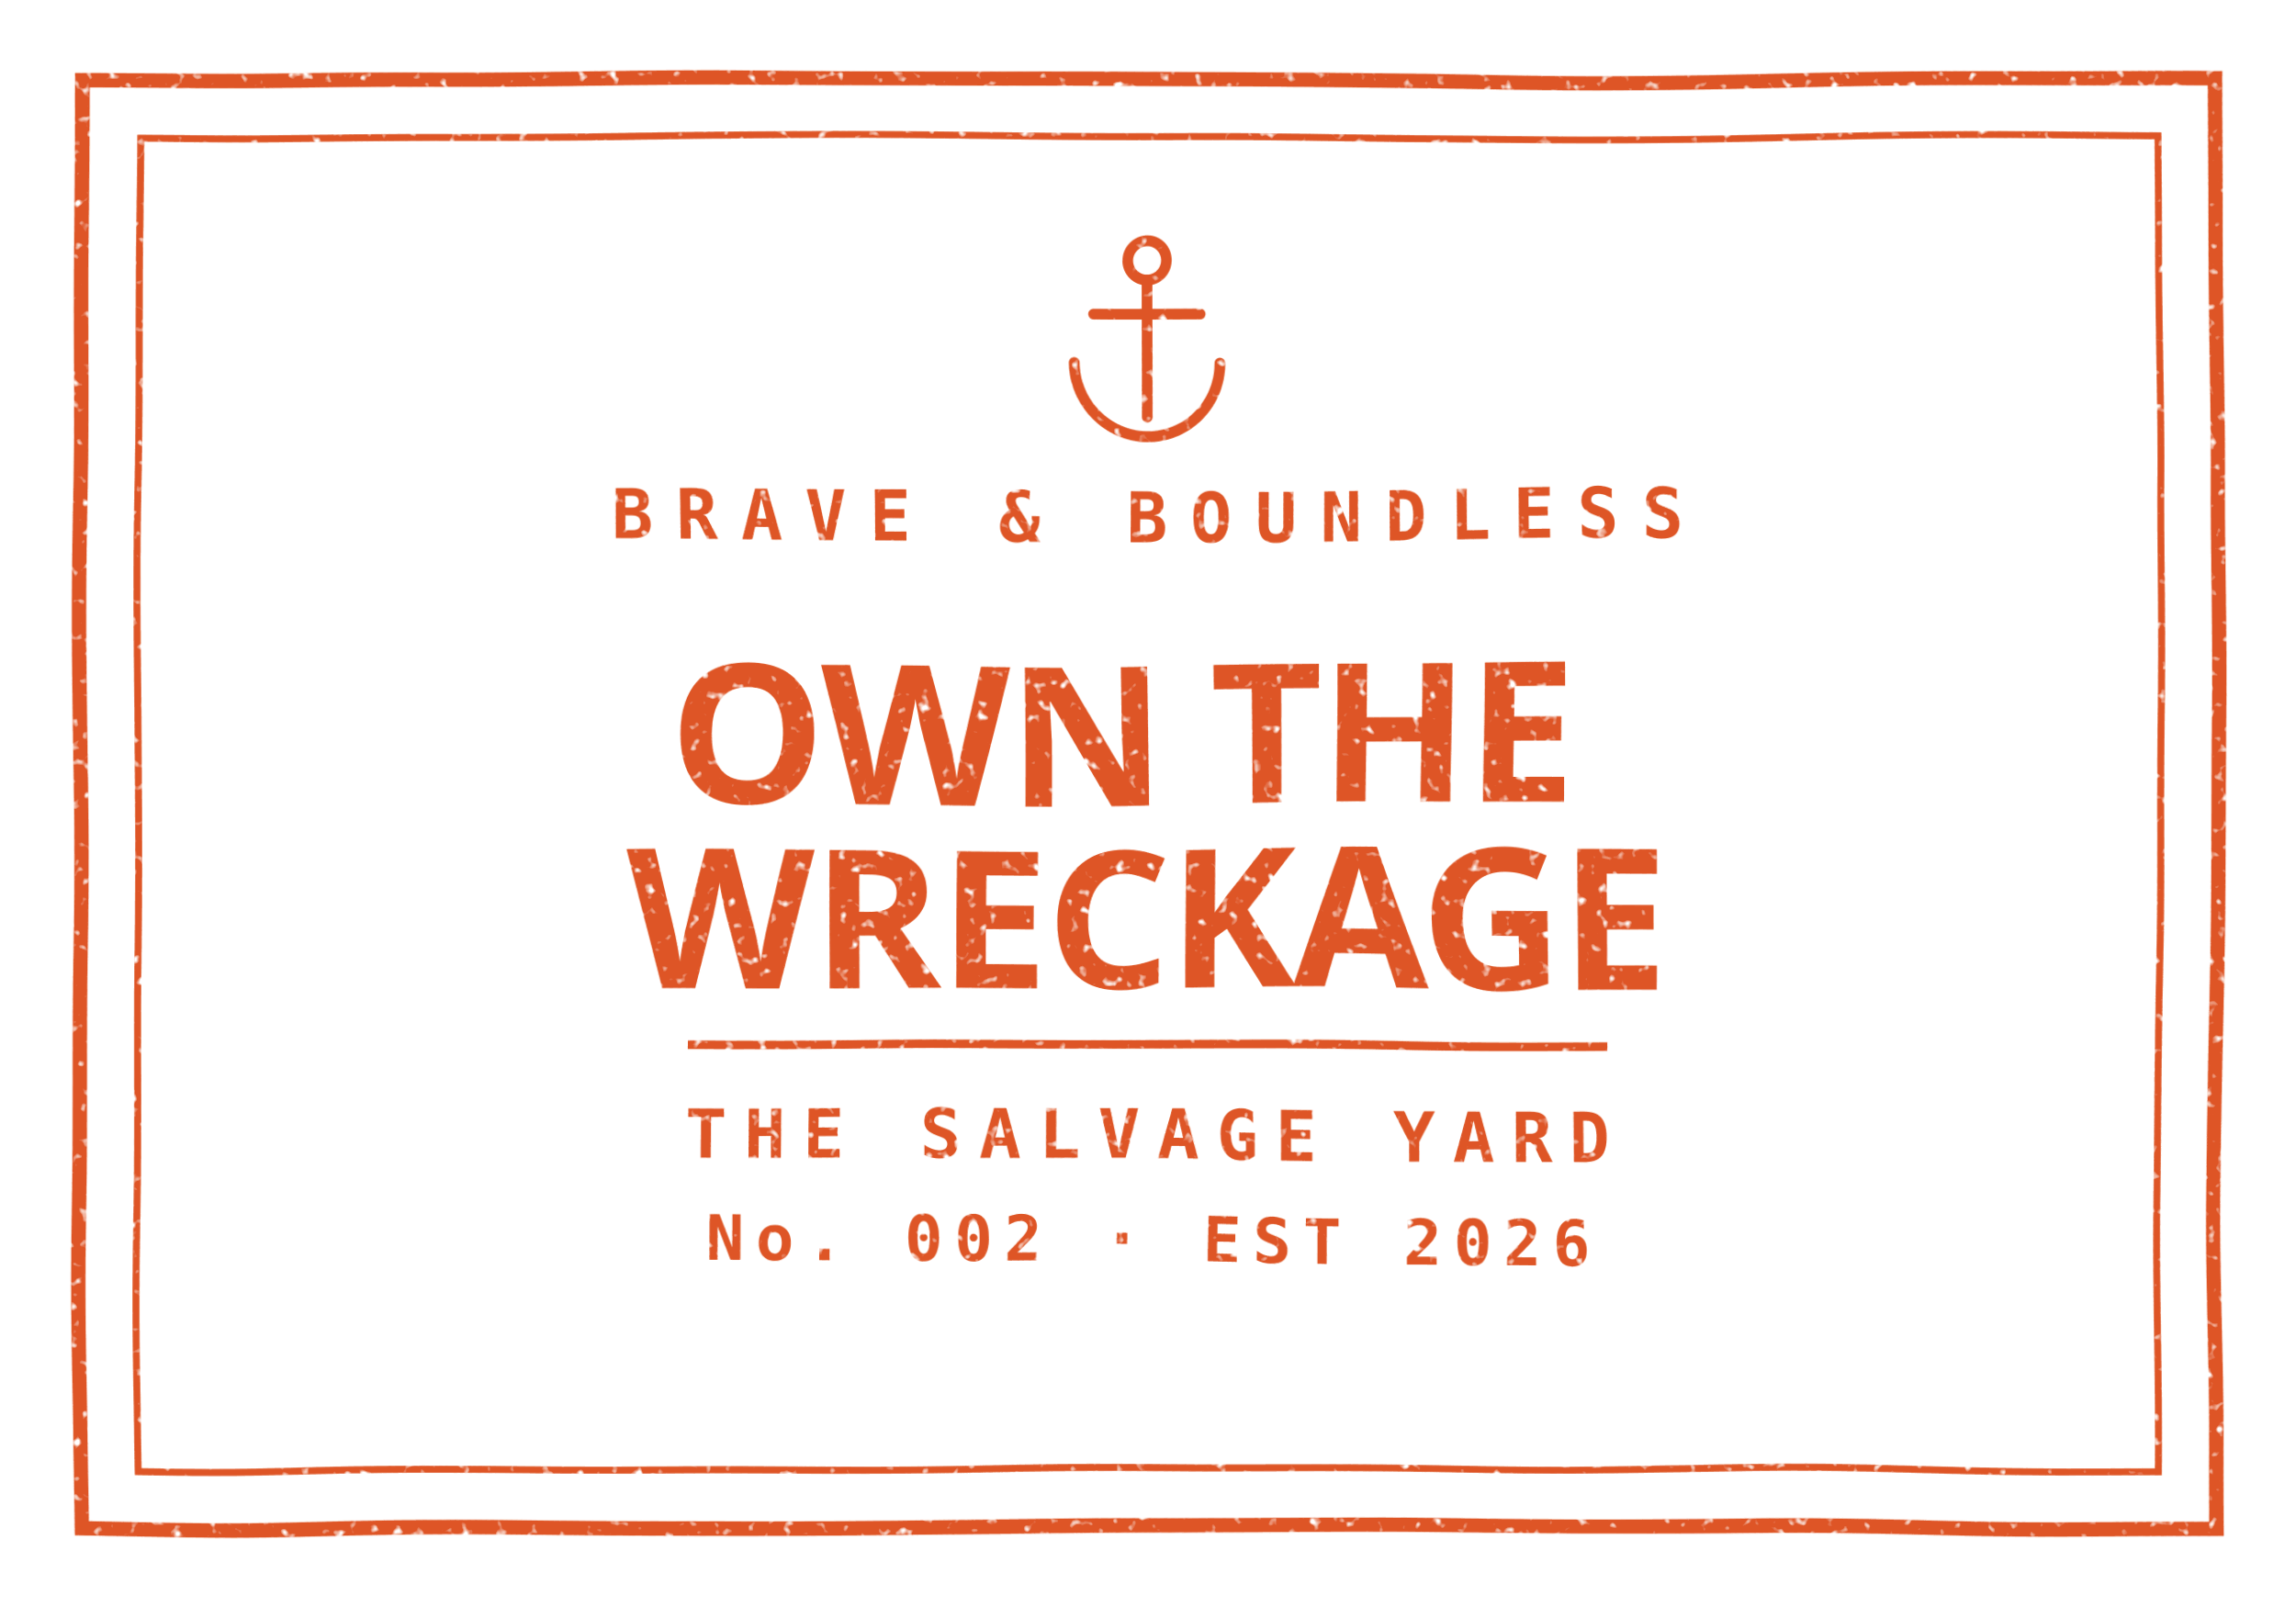
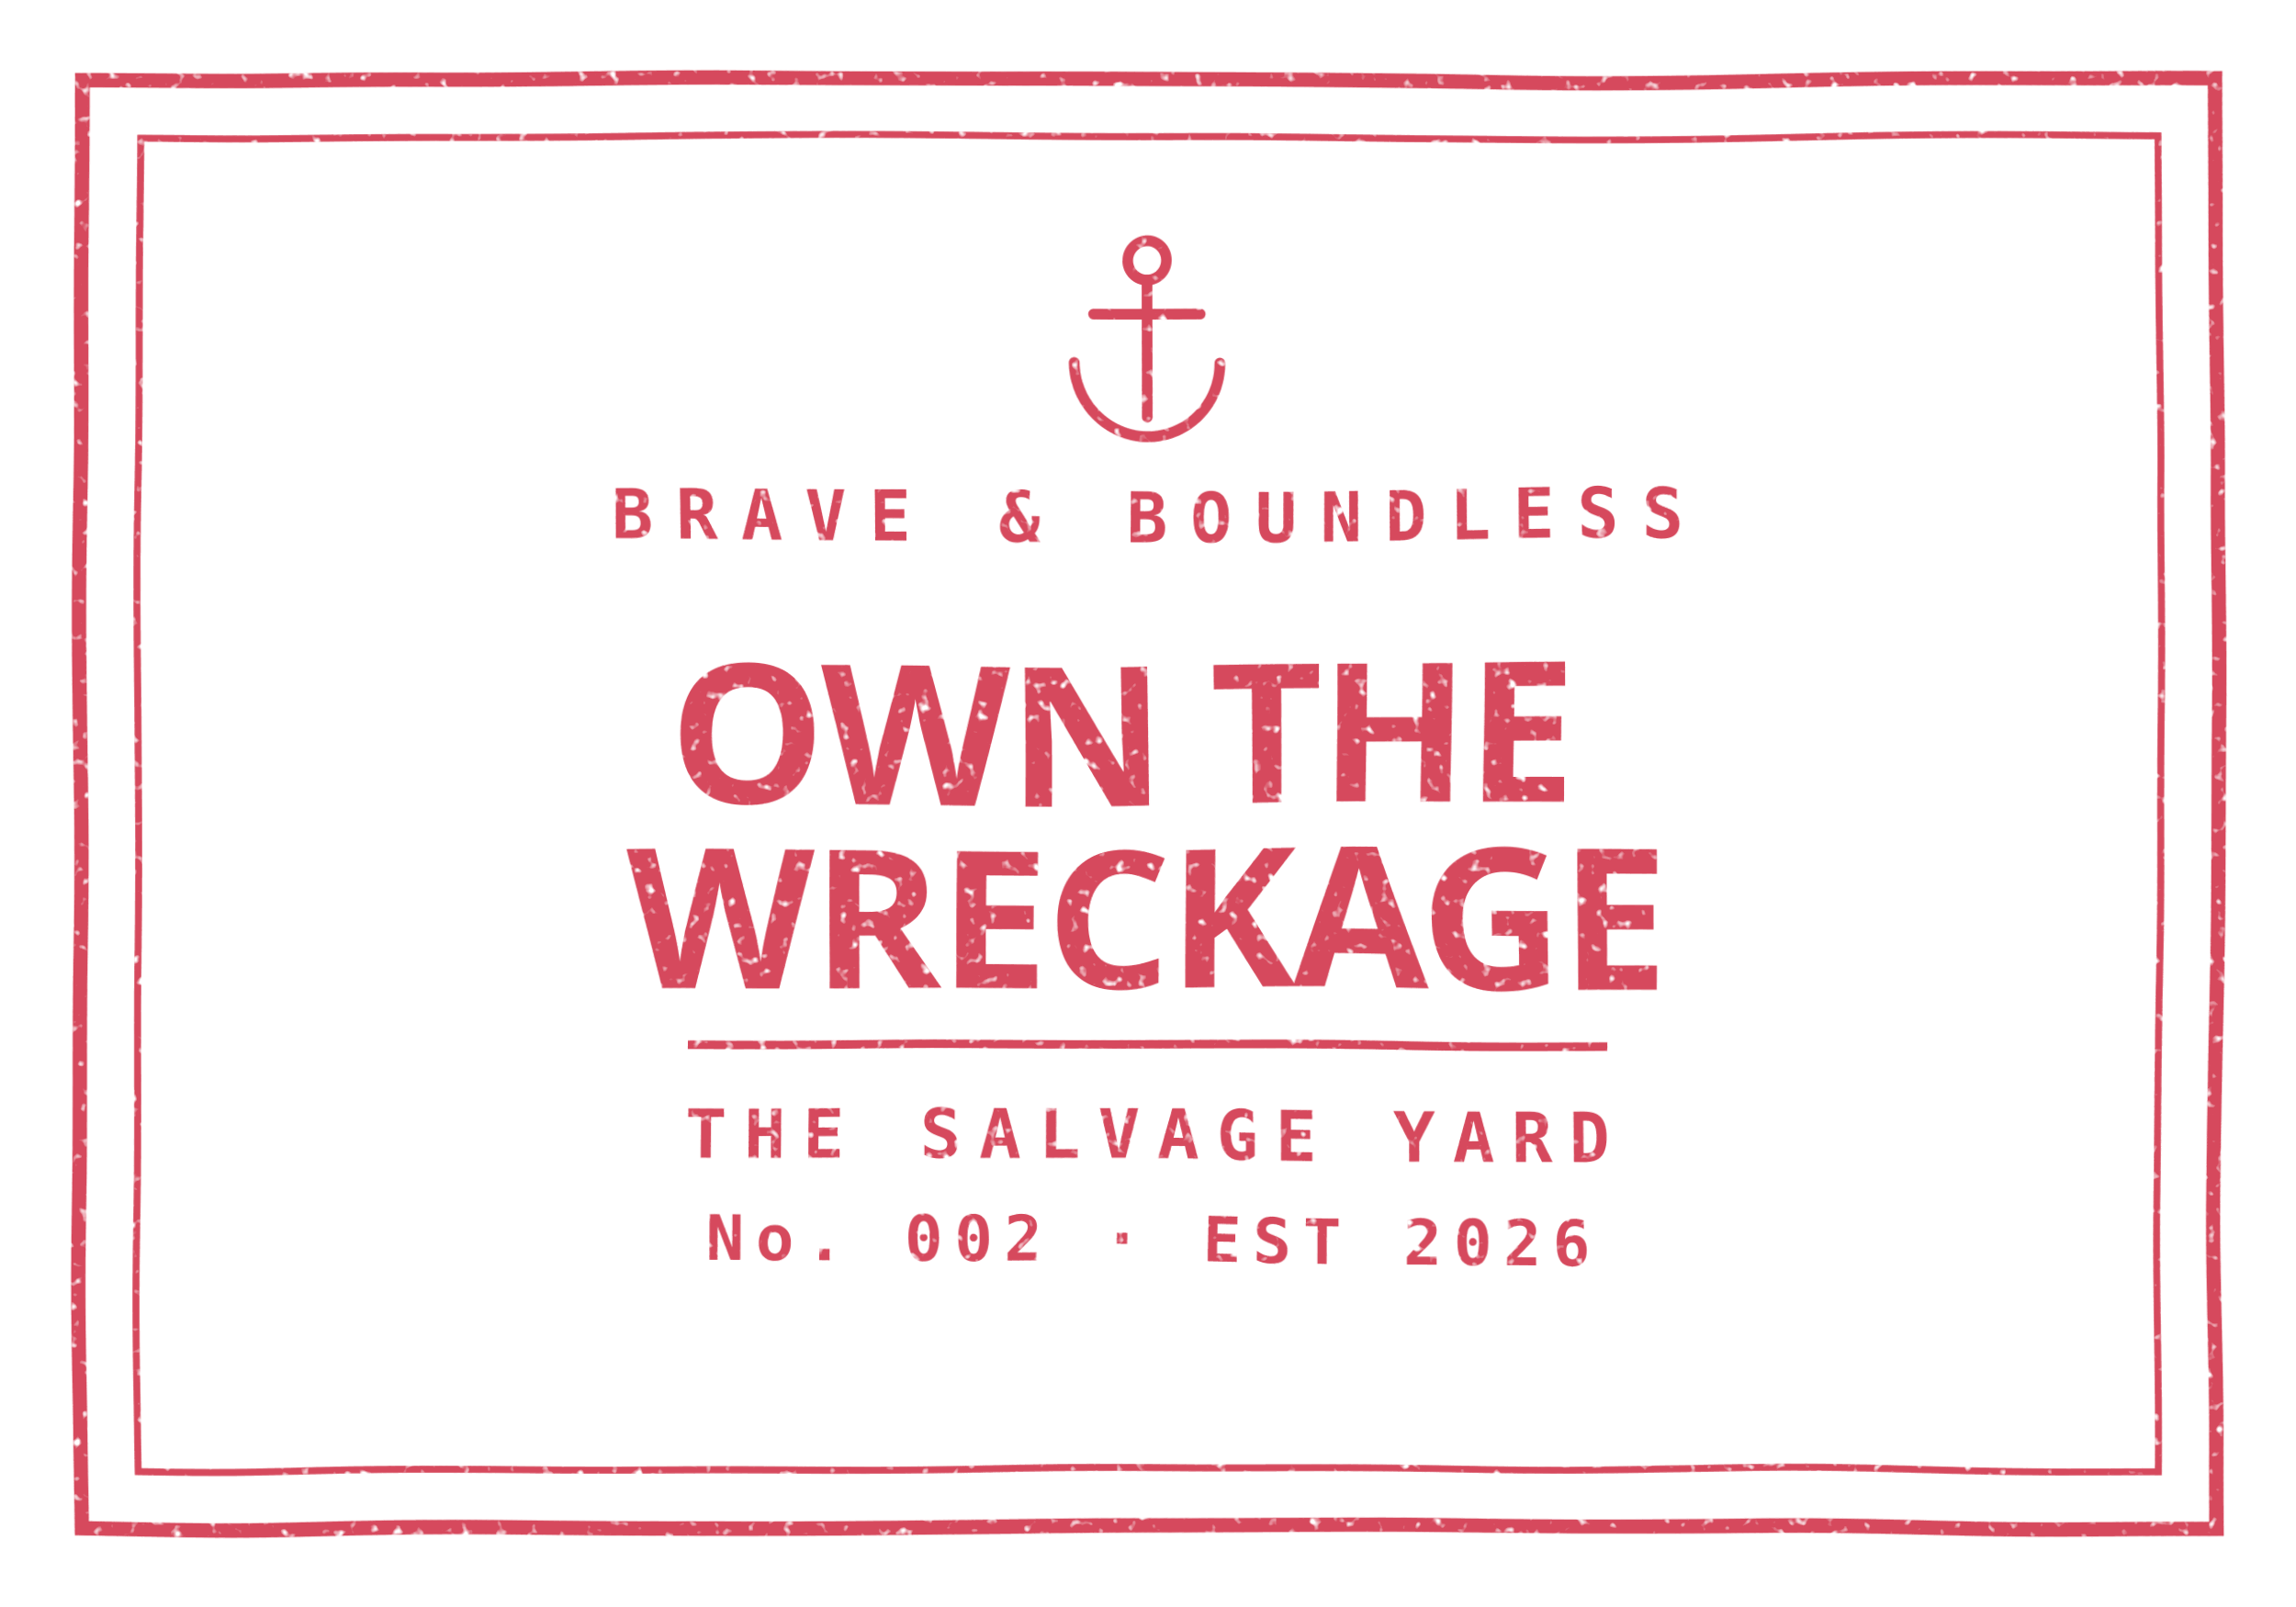
<svg xmlns="http://www.w3.org/2000/svg" version="1.1" viewBox="0 0 400 280">
  <defs>
    <filter id="f-sdicj2k" x="-25%" y="-25%" width="150%" height="150%">
      <feTurbulence type="fractalNoise" baseFrequency="0.012" numOctaves="2" seed="931" result="w" />
      <feDisplacementMap in="SourceGraphic" in2="w" scale="2.2" xChannelSelector="R" yChannelSelector="G" result="d" />
      <feTurbulence type="fractalNoise" baseFrequency="0.5" numOctaves="2" seed="984" result="s" />
      <feColorMatrix in="s" type="matrix" values="0 0 0 0 0 0 0 0 0 0 0 0 0 0 0 0 0 0 -5 4.175" result="m" />
      <feComposite in="d" in2="m" operator="in" />
    </filter>
  </defs>
  <g filter="url(#f-sdicj2k)">
-     <rect x="14" y="14" width="372" height="252" fill="none" stroke="#DE5525" stroke-width="2.5" />
-     <rect x="24" y="24" width="352" height="232" fill="none" stroke="#DE5525" stroke-width="1.2" />
+     <rect x="14" y="14" width="372" height="252" fill="none" stroke="#D64A5D" stroke-width="2.5" />
+     <rect x="24" y="24" width="352" height="232" fill="none" stroke="#D64A5D" stroke-width="1.2" />
    <g transform="translate(200,58)">
-       <g transform="scale(0.85)" fill="none" stroke="#DE5525" stroke-width="2.2" stroke-linecap="round">
+       <g transform="scale(0.85)" fill="none" stroke="#D64A5D" stroke-width="2.2" stroke-linecap="round">
        <circle cx="0" cy="-15" r="4" />
        <line x1="0" y1="-11" x2="0" y2="17" />
        <line x1="-11" y1="-4" x2="11" y2="-4" />
        <path d="M-15 6 A15 15 0 0 0 15 6" />
      </g>
    </g>
-     <text x="200" y="94" text-anchor="middle" fill="#DE5525" stroke="none" font-family="JetBrains Mono, monospace" font-weight="600" font-size="12" letter-spacing="4">BRAVE &amp; BOUNDLESS</text>
-     <text x="200" y="139.93" text-anchor="middle" fill="#DE5525" stroke="none" font-family="Brandon Grotesque, sans-serif" font-weight="900" font-size="34" letter-spacing="-0.5">
+     <text x="200" y="94" text-anchor="middle" fill="#D64A5D" stroke="none" font-family="JetBrains Mono, monospace" font-weight="600" font-size="12" letter-spacing="4">BRAVE &amp; BOUNDLESS</text>
+     <text x="200" y="139.93" text-anchor="middle" fill="#D64A5D" stroke="none" font-family="Brandon Grotesque, sans-serif" font-weight="900" font-size="34" letter-spacing="-0.5">
      <tspan x="200" dy="0">OWN THE</tspan>
      <tspan x="200" dy="32.3">WRECKAGE</tspan>
    </text>
-     <line x1="120" y1="182.15" x2="280" y2="182.15" stroke="#DE5525" stroke-width="1.5" />
-     <text x="200" y="202.15" text-anchor="middle" fill="#DE5525" stroke="none" font-family="JetBrains Mono, monospace" font-weight="600" font-size="12" letter-spacing="3">THE SALVAGE YARD</text>
-     <text x="200" y="220.15" text-anchor="middle" fill="#DE5525" stroke="none" font-family="JetBrains Mono, monospace" font-weight="600" font-size="11" letter-spacing="2">No. 002   ·   EST 2026</text>
+     <line x1="120" y1="182.15" x2="280" y2="182.15" stroke="#D64A5D" stroke-width="1.5" />
+     <text x="200" y="202.15" text-anchor="middle" fill="#D64A5D" stroke="none" font-family="JetBrains Mono, monospace" font-weight="600" font-size="12" letter-spacing="3">THE SALVAGE YARD</text>
+     <text x="200" y="220.15" text-anchor="middle" fill="#D64A5D" stroke="none" font-family="JetBrains Mono, monospace" font-weight="600" font-size="11" letter-spacing="2">No. 002   ·   EST 2026</text>
  </g>
</svg>
